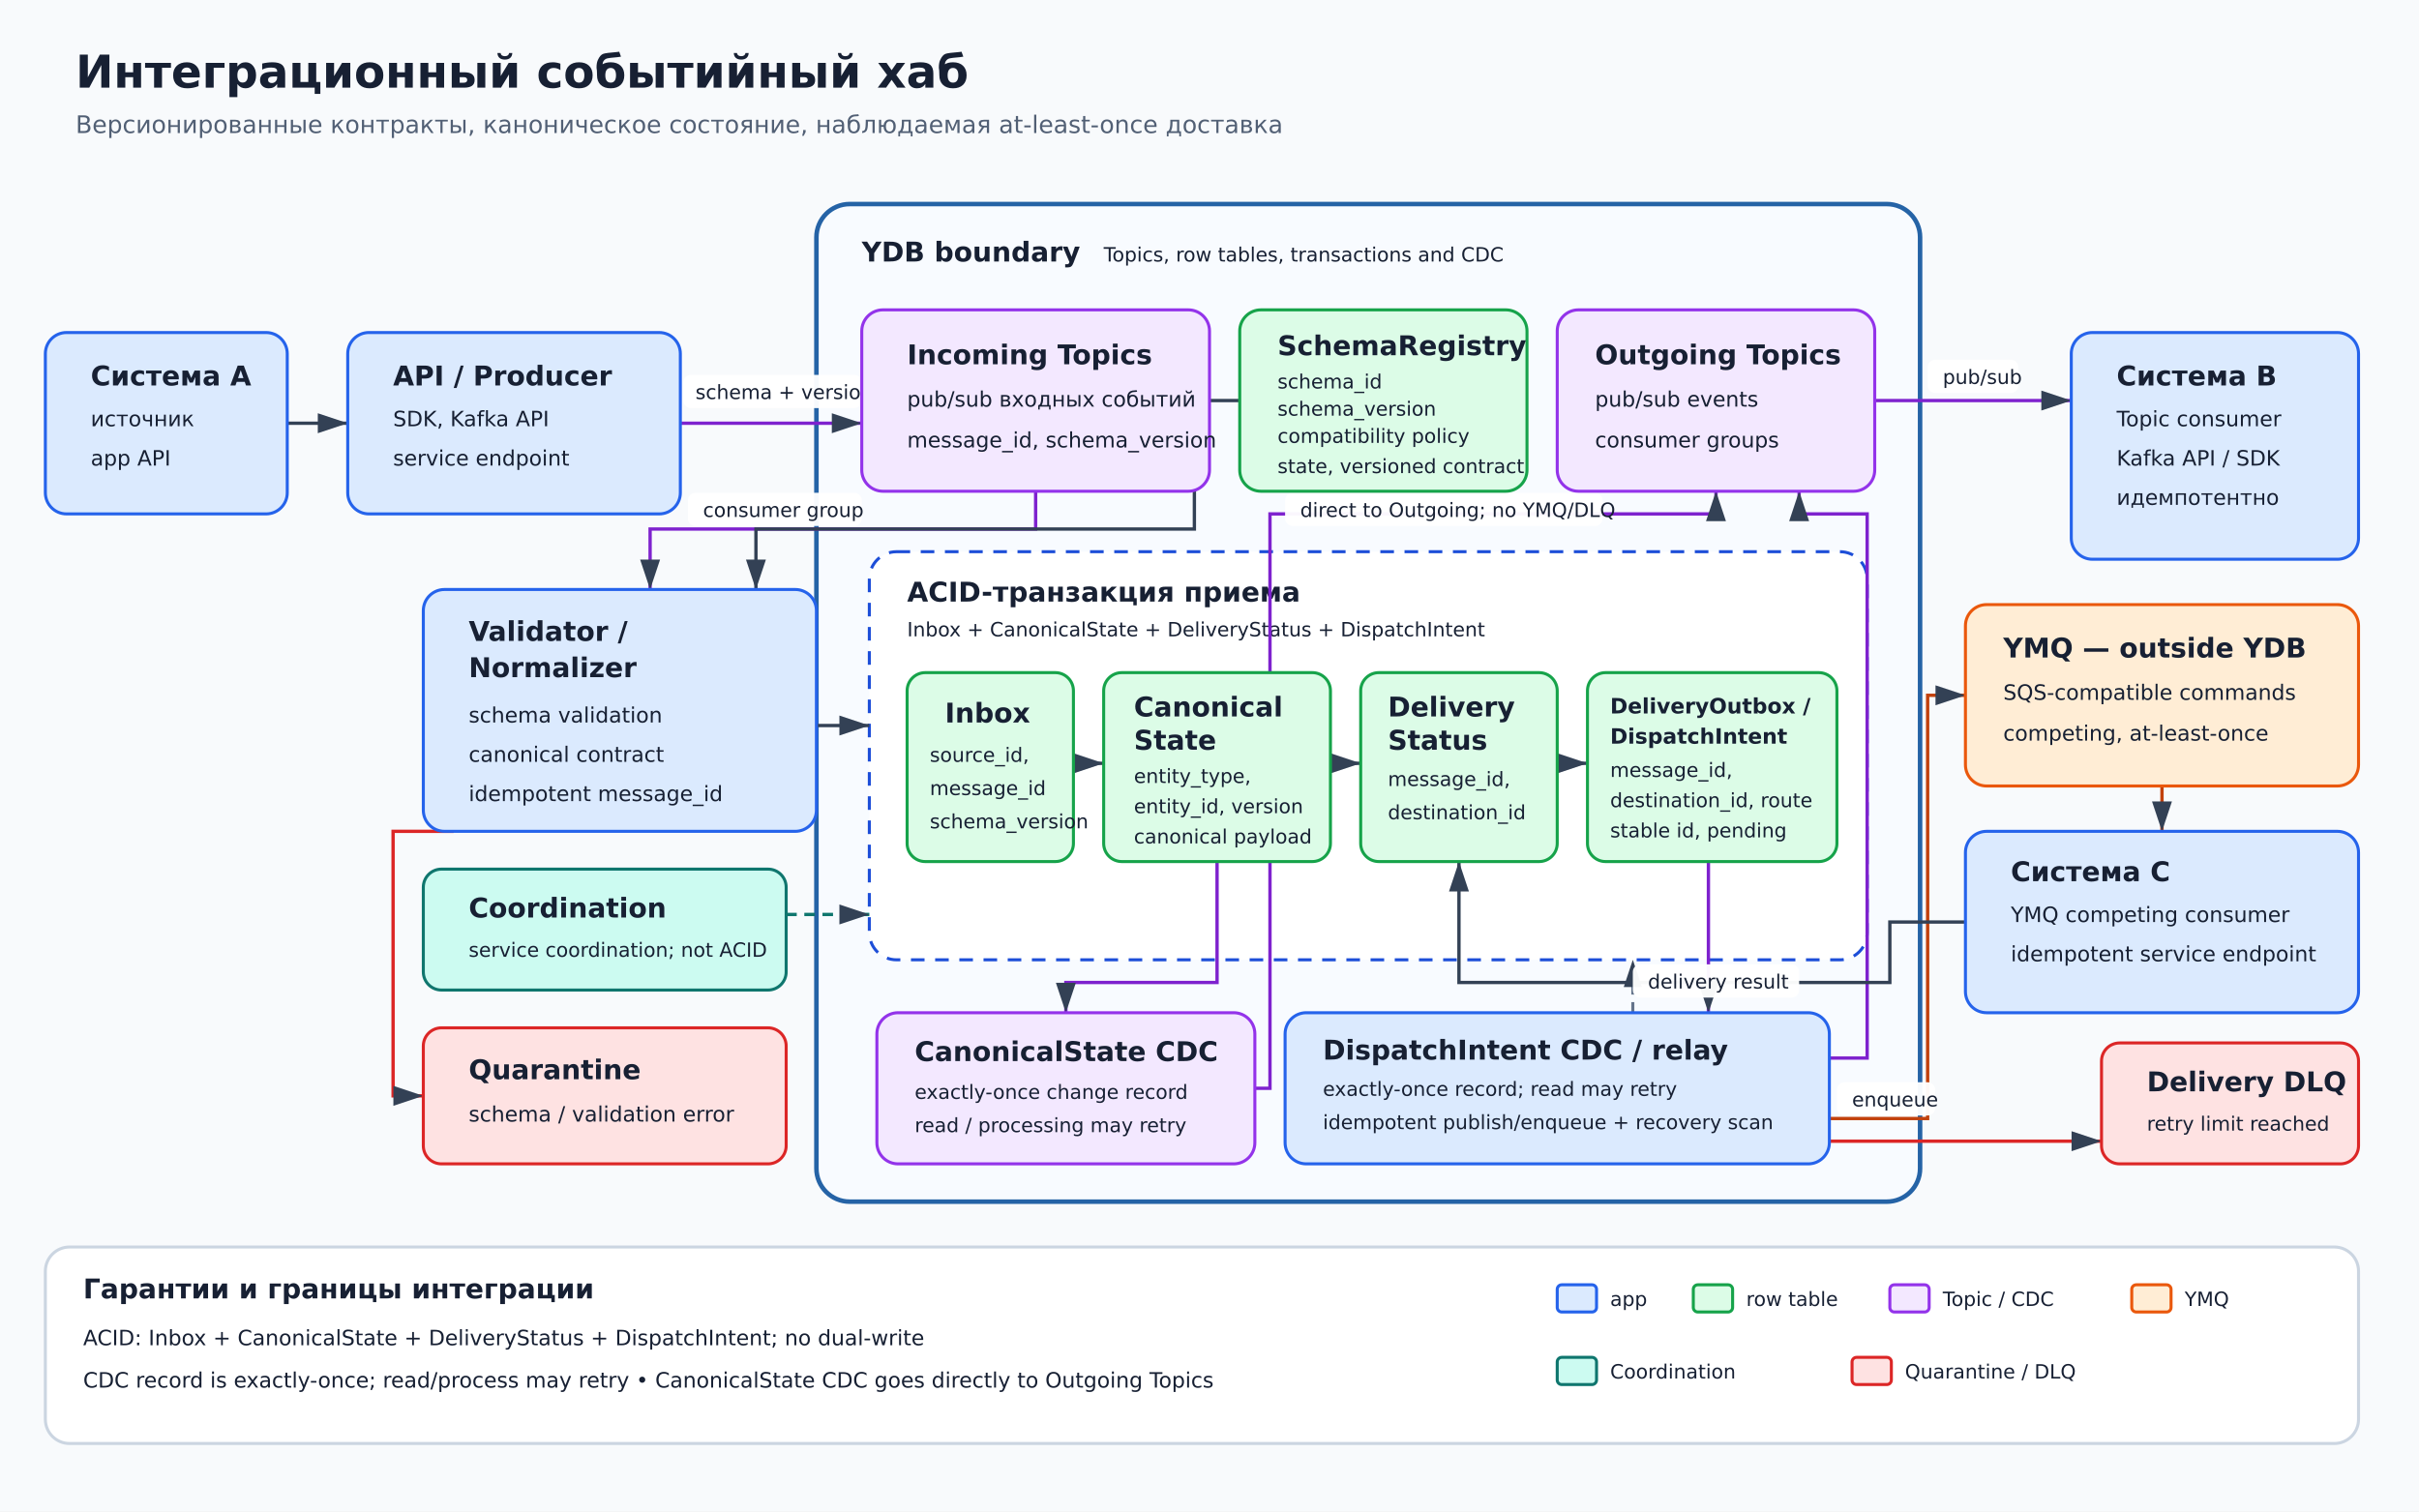
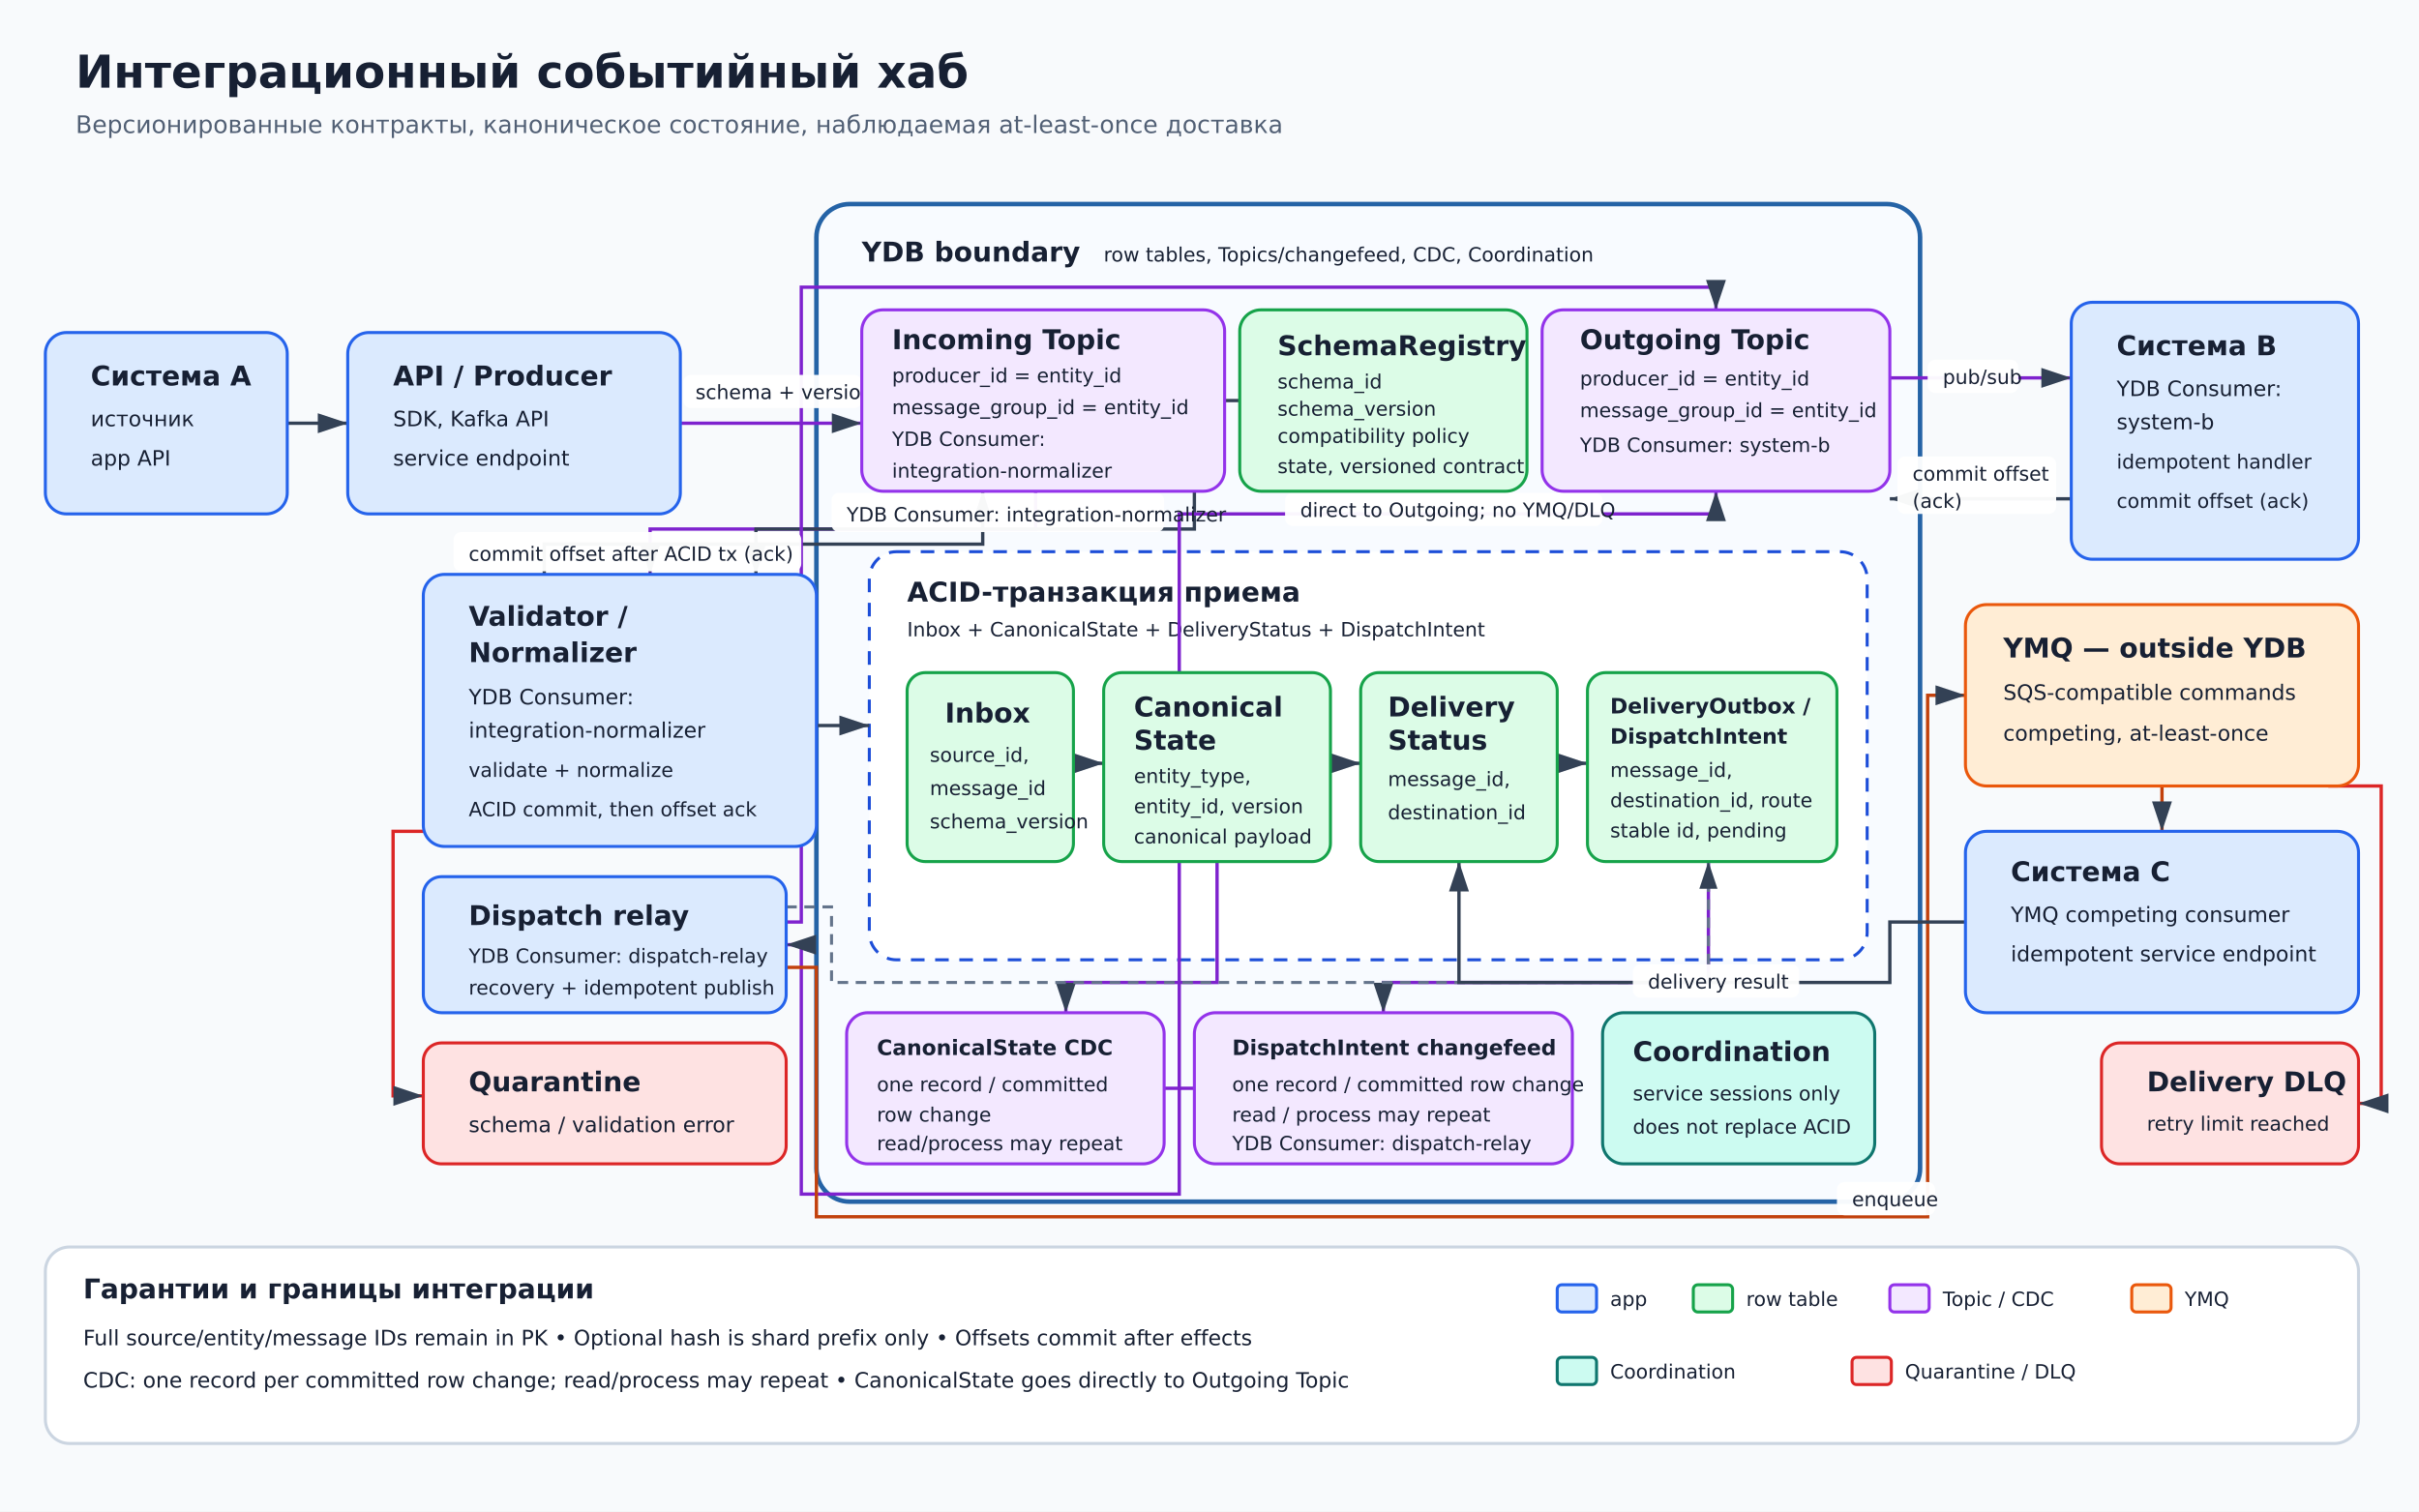
<svg xmlns="http://www.w3.org/2000/svg" version="1.1" viewBox="0 0 1600 1000" role="img" aria-labelledby="title desc">
  <defs>
    <marker id="arrow" markerWidth="10" markerHeight="10" refX="9" refY="3" orient="auto" markerUnits="strokeWidth">
      <path d="M0,0 L0,6 L9,3 z" fill="#334155" />
    </marker>
    <style>
      .txt { font-family: "DejaVu Sans", Arial, sans-serif; fill: #172033; }
      .title { font-size: 30px; font-weight: 700; }
      .subtitle { font-size: 16px; fill: #526075; }
      .box-title { font-size: 18px; font-weight: 700; }
      .body { font-size: 14px; }
      .small { font-size: 13px; }
      .boundary { fill: #f8fbff; stroke: #2563a6; stroke-width: 3; }
      .tx { fill: #ffffff; stroke: #1d4ed8; stroke-width: 2; stroke-dasharray: 9 7; }
      .app { fill: #dbeafe; stroke: #2563eb; stroke-width: 2; }
      .table { fill: #dcfce7; stroke: #16a34a; stroke-width: 2; }
      .topic { fill: #f3e8ff; stroke: #9333ea; stroke-width: 2; }
      .ymq { fill: #ffedd5; stroke: #ea580c; stroke-width: 2; }
      .coord { fill: #ccfbf1; stroke: #0f766e; stroke-width: 2; }
      .error { fill: #fee2e2; stroke: #dc2626; stroke-width: 2; }
      .flow { fill: none; stroke: #334155; stroke-width: 2.2; marker-end: url(#arrow); }
      .event { fill: none; stroke: #7e22ce; stroke-width: 2.2; marker-end: url(#arrow); }
      .queue { fill: none; stroke: #c2410c; stroke-width: 2.2; marker-end: url(#arrow); }
      .coord-flow { fill: none; stroke: #0f766e; stroke-width: 2.2; stroke-dasharray: 7 5; marker-end: url(#arrow); }
      .error-flow { fill: none; stroke: #dc2626; stroke-width: 2.2; marker-end: url(#arrow); }
      .recovery { fill: none; stroke: #64748b; stroke-width: 2; stroke-dasharray: 7 5; marker-end: url(#arrow); }
      .label-bg { fill: #ffffff; opacity: 0.96; }
    </style>
  </defs>
  <rect x="0" y="0" width="1600" height="1000" fill="#f8fafc" />
  <text class="txt title" x="50" y="58">Интеграционный событийный хаб</text>
  <text class="txt subtitle" x="50" y="88">Версионированные контракты, каноническое состояние, наблюдаемая at-least-once доставка</text>
  <rect class="boundary" x="540" y="135" width="730" height="660" rx="22" />
  <text class="txt box-title" x="570" y="173">YDB boundary</text>
-   <text class="txt small" x="730" y="173">Topics, row tables, transactions and CDC</text>
+   <text class="txt small" x="730" y="173">row tables, Topics/changefeed, CDC, Coordination</text>
  <rect class="tx" x="575" y="365" width="660" height="270" rx="18" />
  <text class="txt box-title" x="600" y="398">ACID-транзакция приема</text>
  <text class="txt small" x="600" y="421">Inbox + CanonicalState + DeliveryStatus + DispatchIntent</text>
  <path class="flow" d="M190 280 H230" />
  <path class="event" d="M450 280 H570" />
-   <path class="event" d="M685 325 V350 H430 V390" />
-   <path class="flow" d="M820 265 H790 V350 H500 V390" />
+   <path class="event" d="M685 325 V350 H430 V380" />
+   <path class="flow" d="M820 265 H790 V350 H500 V380" />
+   <path class="flow" d="M360 380 V360 H650 V325" />
  <path class="flow" d="M540 480 H575" />
  <path class="flow" d="M710 505 H730" />
  <path class="flow" d="M880 505 H900" />
  <path class="flow" d="M1030 505 H1050" />
  <path class="event" d="M805 570 V650 H705 V670" />
-   <path class="event" d="M830 720 H840 V340 H1135 V325" />
-   <path class="event" d="M1130 570 V670" />
-   <path class="event" d="M1210 700 H1235 V340 H1190 V325" />
-   <path class="queue" d="M1210 740 H1275 V460 H1300" />
-   <path class="recovery" d="M1080 670 V635" />
-   <path class="event" d="M1240 265 H1370" />
+   <path class="event" d="M770 720 H780 V340 H1135 V325" />
+   <path class="event" d="M1130 570 V650 H915 V670" />
+   <path class="event" d="M790 720 H780 V790 H530 V625 H520" />
+   <path class="event" d="M520 610 H530 V190 H1135 V205" />
+   <path class="queue" d="M520 640 H540 V805 H1275 V460 H1300" />
+   <path class="recovery" d="M520 600 H550 V650 H1130 V570" />
+   <path class="event" d="M1250 250 H1370" />
+   <path class="flow" d="M1370 330 H1250" />
  <path class="queue" d="M1430 520 V550" />
  <path class="flow" d="M1300 610 H1250 V650 H965 V570" />
  <path class="error-flow" d="M300 550 H260 V725 H280" />
-   <path class="error-flow" d="M1210 755 H1390" />
-   <path class="coord-flow" d="M520 605 H575" />
+   <path class="error-flow" d="M1540 520 H1575 V730 H1560" />
  <rect class="label-bg" x="452" y="248" width="118" height="22" rx="5" />
  <text class="txt small" x="460" y="264">schema + version</text>
-   <rect class="label-bg" x="455" y="326" width="115" height="22" rx="5" />
-   <text class="txt small" x="465" y="342">consumer group</text>
+   <rect class="label-bg" x="550" y="326" width="220" height="26" rx="5" />
+   <text class="txt small" x="560" y="345">YDB Consumer: integration-normalizer</text>
+   <rect class="label-bg" x="300" y="352" width="230" height="26" rx="5" />
+   <text class="txt small" x="310" y="371">commit offset after ACID tx (ack)</text>
  <rect class="label-bg" x="850" y="326" width="210" height="22" rx="5" />
  <text class="txt small" x="860" y="342">direct to Outgoing; no YMQ/DLQ</text>
-   <rect class="label-bg" x="1215" y="716" width="65" height="22" rx="5" />
-   <text class="txt small" x="1225" y="732">enqueue</text>
+   <rect class="label-bg" x="1215" y="782" width="65" height="22" rx="5" />
+   <text class="txt small" x="1225" y="798">enqueue</text>
  <rect class="label-bg" x="1275" y="238" width="60" height="22" rx="5" />
  <text class="txt small" x="1285" y="254">pub/sub</text>
+   <rect class="label-bg" x="1255" y="302" width="105" height="38" rx="5" />
+   <text class="txt small" x="1265" y="318">commit offset</text>
+   <text class="txt small" x="1265" y="336">(ack)</text>
  <rect class="label-bg" x="1080" y="638" width="110" height="22" rx="5" />
  <text class="txt small" x="1090" y="654">delivery result</text>
  <rect class="app" x="30" y="220" width="160" height="120" rx="14" />
  <text class="txt box-title" x="60" y="255">Система A</text>
  <text class="txt body" x="60" y="282">источник</text>
  <text class="txt body" x="60" y="308">app API</text>
  <rect class="app" x="230" y="220" width="220" height="120" rx="14" />
  <text class="txt box-title" x="260" y="255">API / Producer</text>
  <text class="txt body" x="260" y="282">SDK, Kafka API</text>
  <text class="txt body" x="260" y="308">service endpoint</text>
-   <rect class="topic" x="570" y="205" width="230" height="120" rx="14" />
-   <text class="txt box-title" x="600" y="241">Incoming Topics</text>
-   <text class="txt body" x="600" y="269">pub/sub входных событий</text>
-   <text class="txt body" x="600" y="296">message_id, schema_version</text>
+   <rect class="topic" x="570" y="205" width="240" height="120" rx="14" />
+   <text class="txt box-title" x="590" y="231">Incoming Topic</text>
+   <text class="txt small" x="590" y="253">producer_id = entity_id</text>
+   <text class="txt small" x="590" y="274">message_group_id = entity_id</text>
+   <text class="txt small" x="590" y="295">YDB Consumer:</text>
+   <text class="txt small" x="590" y="316">integration-normalizer</text>
  <rect class="table" x="820" y="205" width="190" height="120" rx="14" />
  <text class="txt box-title" x="845" y="235">SchemaRegistry</text>
  <text class="txt small" x="845" y="257">schema_id</text>
  <text class="txt small" x="845" y="275">schema_version</text>
  <text class="txt small" x="845" y="293">compatibility policy</text>
  <text class="txt small" x="845" y="313">state, versioned contract</text>
-   <rect class="topic" x="1030" y="205" width="210" height="120" rx="14" />
-   <text class="txt box-title" x="1055" y="241">Outgoing Topics</text>
-   <text class="txt body" x="1055" y="269">pub/sub events</text>
-   <text class="txt body" x="1055" y="296">consumer groups</text>
-   <rect class="app" x="280" y="390" width="260" height="160" rx="14" />
-   <text class="txt box-title" x="310" y="424">Validator /</text>
-   <text class="txt box-title" x="310" y="448">Normalizer</text>
-   <text class="txt body" x="310" y="478">schema validation</text>
-   <text class="txt body" x="310" y="504">canonical contract</text>
-   <text class="txt body" x="310" y="530">idempotent message_id</text>
-   <rect class="coord" x="280" y="575" width="240" height="80" rx="12" />
-   <text class="txt box-title" x="310" y="607">Coordination</text>
-   <text class="txt small" x="310" y="633">service coordination; not ACID</text>
-   <rect class="error" x="280" y="680" width="240" height="90" rx="12" />
-   <text class="txt box-title" x="310" y="714">Quarantine</text>
-   <text class="txt body" x="310" y="742">schema / validation error</text>
+   <rect class="topic" x="1020" y="205" width="230" height="120" rx="14" />
+   <text class="txt box-title" x="1045" y="231">Outgoing Topic</text>
+   <text class="txt small" x="1045" y="255">producer_id = entity_id</text>
+   <text class="txt small" x="1045" y="276">message_group_id = entity_id</text>
+   <text class="txt small" x="1045" y="299">YDB Consumer: system-b</text>
+   <rect class="app" x="280" y="380" width="260" height="180" rx="14" />
+   <text class="txt box-title" x="310" y="414">Validator /</text>
+   <text class="txt box-title" x="310" y="438">Normalizer</text>
+   <text class="txt body" x="310" y="466">YDB Consumer:</text>
+   <text class="txt body" x="310" y="488">integration-normalizer</text>
+   <text class="txt small" x="310" y="514">validate + normalize</text>
+   <text class="txt small" x="310" y="540">ACID commit, then offset ack</text>
+   <rect class="app" x="280" y="580" width="240" height="90" rx="12" />
+   <text class="txt box-title" x="310" y="612">Dispatch relay</text>
+   <text class="txt small" x="310" y="637">YDB Consumer: dispatch-relay</text>
+   <text class="txt small" x="310" y="658">recovery + idempotent publish</text>
+   <rect class="error" x="280" y="690" width="240" height="80" rx="12" />
+   <text class="txt box-title" x="310" y="722">Quarantine</text>
+   <text class="txt body" x="310" y="749">schema / validation error</text>
  <rect class="table" x="600" y="445" width="110" height="125" rx="12" />
  <text class="txt box-title" x="625" y="478">Inbox</text>
  <text class="txt small" x="615" y="504">source_id,</text>
  <text class="txt small" x="615" y="526">message_id</text>
  <text class="txt small" x="615" y="548">schema_version</text>
  <rect class="table" x="730" y="445" width="150" height="125" rx="12" />
  <text class="txt box-title" x="750" y="474">Canonical</text>
  <text class="txt box-title" x="750" y="496">State</text>
  <text class="txt small" x="750" y="518">entity_type,</text>
  <text class="txt small" x="750" y="538">entity_id, version</text>
  <text class="txt small" x="750" y="558">canonical payload</text>
  <rect class="table" x="900" y="445" width="130" height="125" rx="12" />
  <text class="txt box-title" x="918" y="474">Delivery</text>
  <text class="txt box-title" x="918" y="496">Status</text>
  <text class="txt small" x="918" y="520">message_id,</text>
  <text class="txt small" x="918" y="542">destination_id</text>
  <rect class="table" x="1050" y="445" width="165" height="125" rx="12" />
  <text class="txt body" x="1065" y="472" font-weight="700">DeliveryOutbox /</text>
  <text class="txt body" x="1065" y="492" font-weight="700">DispatchIntent</text>
  <text class="txt small" x="1065" y="514">message_id,</text>
  <text class="txt small" x="1065" y="534">destination_id, route</text>
  <text class="txt small" x="1065" y="554">stable id, pending</text>
-   <rect class="topic" x="580" y="670" width="250" height="100" rx="14" />
-   <text class="txt box-title" x="605" y="702">CanonicalState CDC</text>
-   <text class="txt small" x="605" y="727">exactly-once change record</text>
-   <text class="txt small" x="605" y="749">read / processing may retry</text>
-   <rect class="app" x="850" y="670" width="360" height="100" rx="14" />
-   <text class="txt box-title" x="875" y="701">DispatchIntent CDC / relay</text>
-   <text class="txt small" x="875" y="725">exactly-once record; read may retry</text>
-   <text class="txt small" x="875" y="747">idempotent publish/enqueue + recovery scan</text>
+   <rect class="topic" x="560" y="670" width="210" height="100" rx="14" />
+   <text class="txt body" x="580" y="698" font-weight="700">CanonicalState CDC</text>
+   <text class="txt small" x="580" y="722">one record / committed</text>
+   <text class="txt small" x="580" y="742">row change</text>
+   <text class="txt small" x="580" y="761">read/process may repeat</text>
+   <rect class="topic" x="790" y="670" width="250" height="100" rx="14" />
+   <text class="txt body" x="815" y="698" font-weight="700">DispatchIntent changefeed</text>
+   <text class="txt small" x="815" y="722">one record / committed row change</text>
+   <text class="txt small" x="815" y="742">read / process may repeat</text>
+   <text class="txt small" x="815" y="761">YDB Consumer: dispatch-relay</text>
+   <rect class="coord" x="1060" y="670" width="180" height="100" rx="14" />
+   <text class="txt box-title" x="1080" y="702">Coordination</text>
+   <text class="txt small" x="1080" y="728">service sessions only</text>
+   <text class="txt small" x="1080" y="750">does not replace ACID</text>
  <rect class="ymq" x="1300" y="400" width="260" height="120" rx="14" />
  <text class="txt box-title" x="1325" y="435">YMQ — outside YDB</text>
  <text class="txt body" x="1325" y="463">SQS-compatible commands</text>
  <text class="txt body" x="1325" y="490">competing, at-least-once</text>
  <rect class="error" x="1390" y="690" width="170" height="80" rx="12" />
  <text class="txt box-title" x="1420" y="722">Delivery DLQ</text>
  <text class="txt small" x="1420" y="748">retry limit reached</text>
-   <rect class="app" x="1370" y="220" width="190" height="150" rx="14" />
-   <text class="txt box-title" x="1400" y="255">Система B</text>
-   <text class="txt body" x="1400" y="282">Topic consumer</text>
-   <text class="txt body" x="1400" y="308">Kafka API / SDK</text>
-   <text class="txt body" x="1400" y="334">идемпотентно</text>
+   <rect class="app" x="1370" y="200" width="190" height="170" rx="14" />
+   <text class="txt box-title" x="1400" y="235">Система B</text>
+   <text class="txt body" x="1400" y="262">YDB Consumer:</text>
+   <text class="txt body" x="1400" y="284">system-b</text>
+   <text class="txt small" x="1400" y="310">idempotent handler</text>
+   <text class="txt small" x="1400" y="336">commit offset (ack)</text>
  <rect class="app" x="1300" y="550" width="260" height="120" rx="14" />
  <text class="txt box-title" x="1330" y="583">Система C</text>
  <text class="txt body" x="1330" y="610">YMQ competing consumer</text>
  <text class="txt body" x="1330" y="636">idempotent service endpoint</text>
  <rect x="30" y="825" width="1530" height="130" rx="16" fill="#ffffff" stroke="#cbd5e1" stroke-width="2" />
  <text class="txt box-title" x="55" y="859">Гарантии и границы интеграции</text>
-   <text class="txt body" x="55" y="890">ACID: Inbox + CanonicalState + DeliveryStatus + DispatchIntent; no dual-write</text>
-   <text class="txt body" x="55" y="918">CDC record is exactly-once; read/process may retry • CanonicalState CDC goes directly to Outgoing Topics</text>
+   <text class="txt body" x="55" y="890">Full source/entity/message IDs remain in PK • Optional hash is shard prefix only • Offsets commit after effects</text>
+   <text class="txt body" x="55" y="918">CDC: one record per committed row change; read/process may repeat • CanonicalState goes directly to Outgoing Topic</text>
  <rect class="app" x="1030" y="850" width="26" height="18" rx="3" />
  <text class="txt small" x="1065" y="864">app</text>
  <rect class="table" x="1120" y="850" width="26" height="18" rx="3" />
  <text class="txt small" x="1155" y="864">row table</text>
  <rect class="topic" x="1250" y="850" width="26" height="18" rx="3" />
  <text class="txt small" x="1285" y="864">Topic / CDC</text>
  <rect class="ymq" x="1410" y="850" width="26" height="18" rx="3" />
  <text class="txt small" x="1445" y="864">YMQ</text>
  <rect class="coord" x="1030" y="898" width="26" height="18" rx="3" />
  <text class="txt small" x="1065" y="912">Coordination</text>
  <rect class="error" x="1225" y="898" width="26" height="18" rx="3" />
  <text class="txt small" x="1260" y="912">Quarantine / DLQ</text>
</svg>
